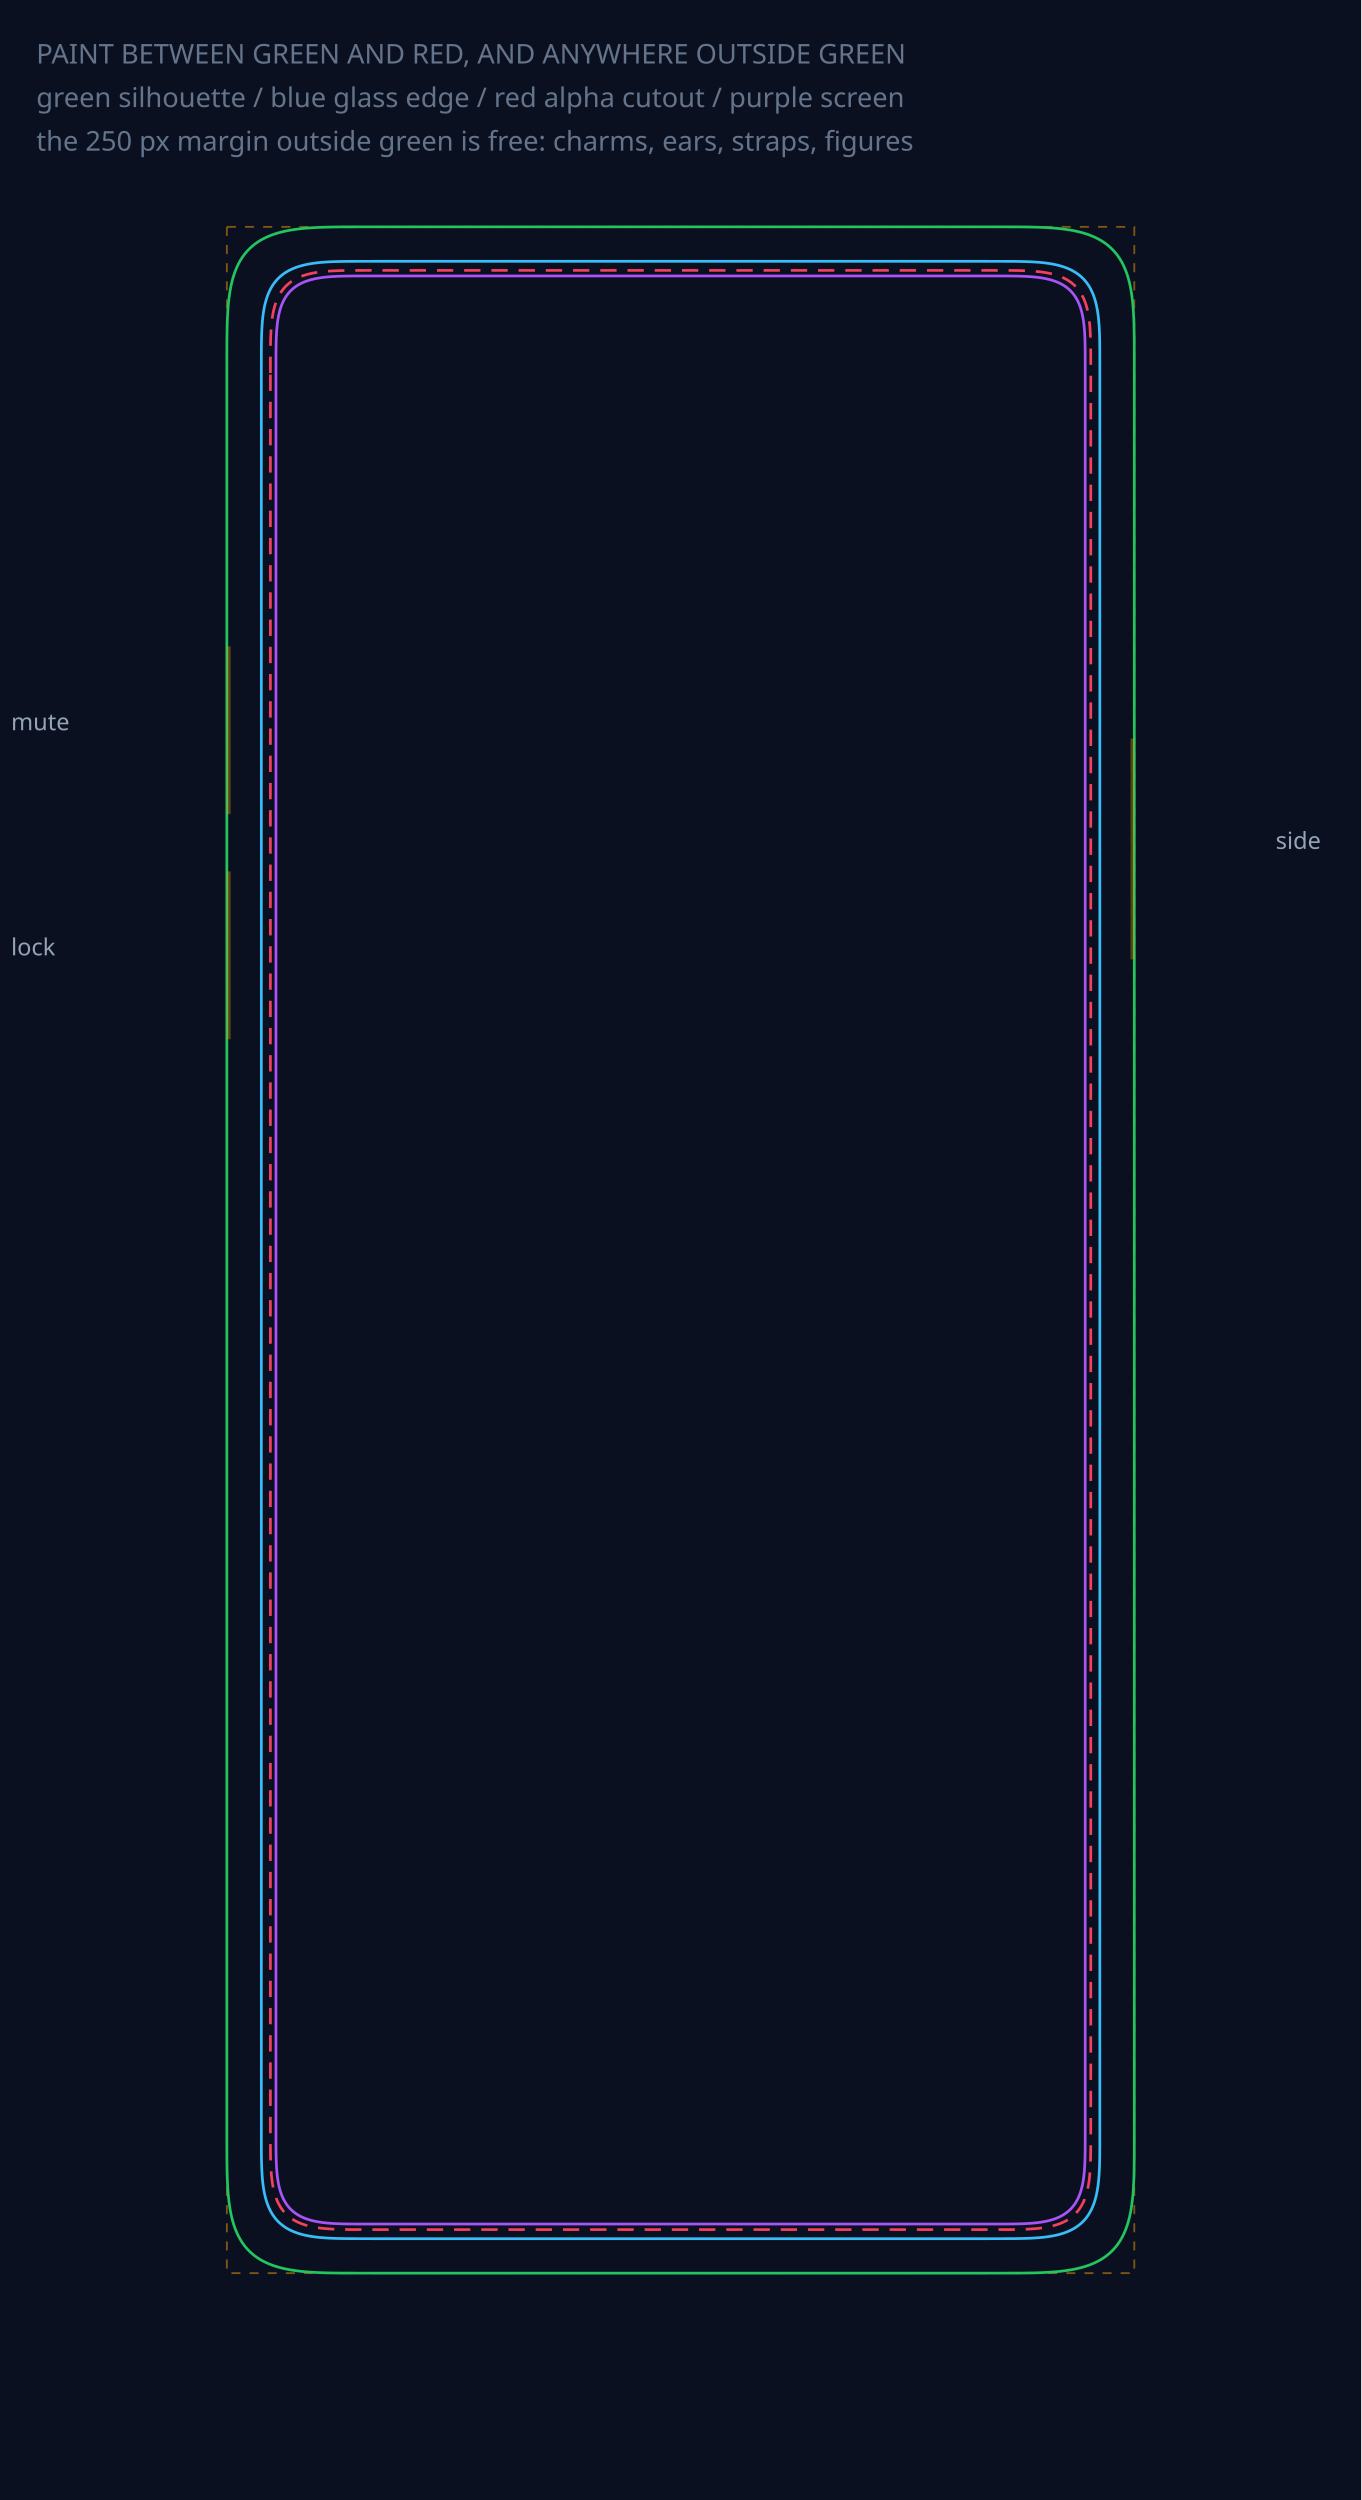
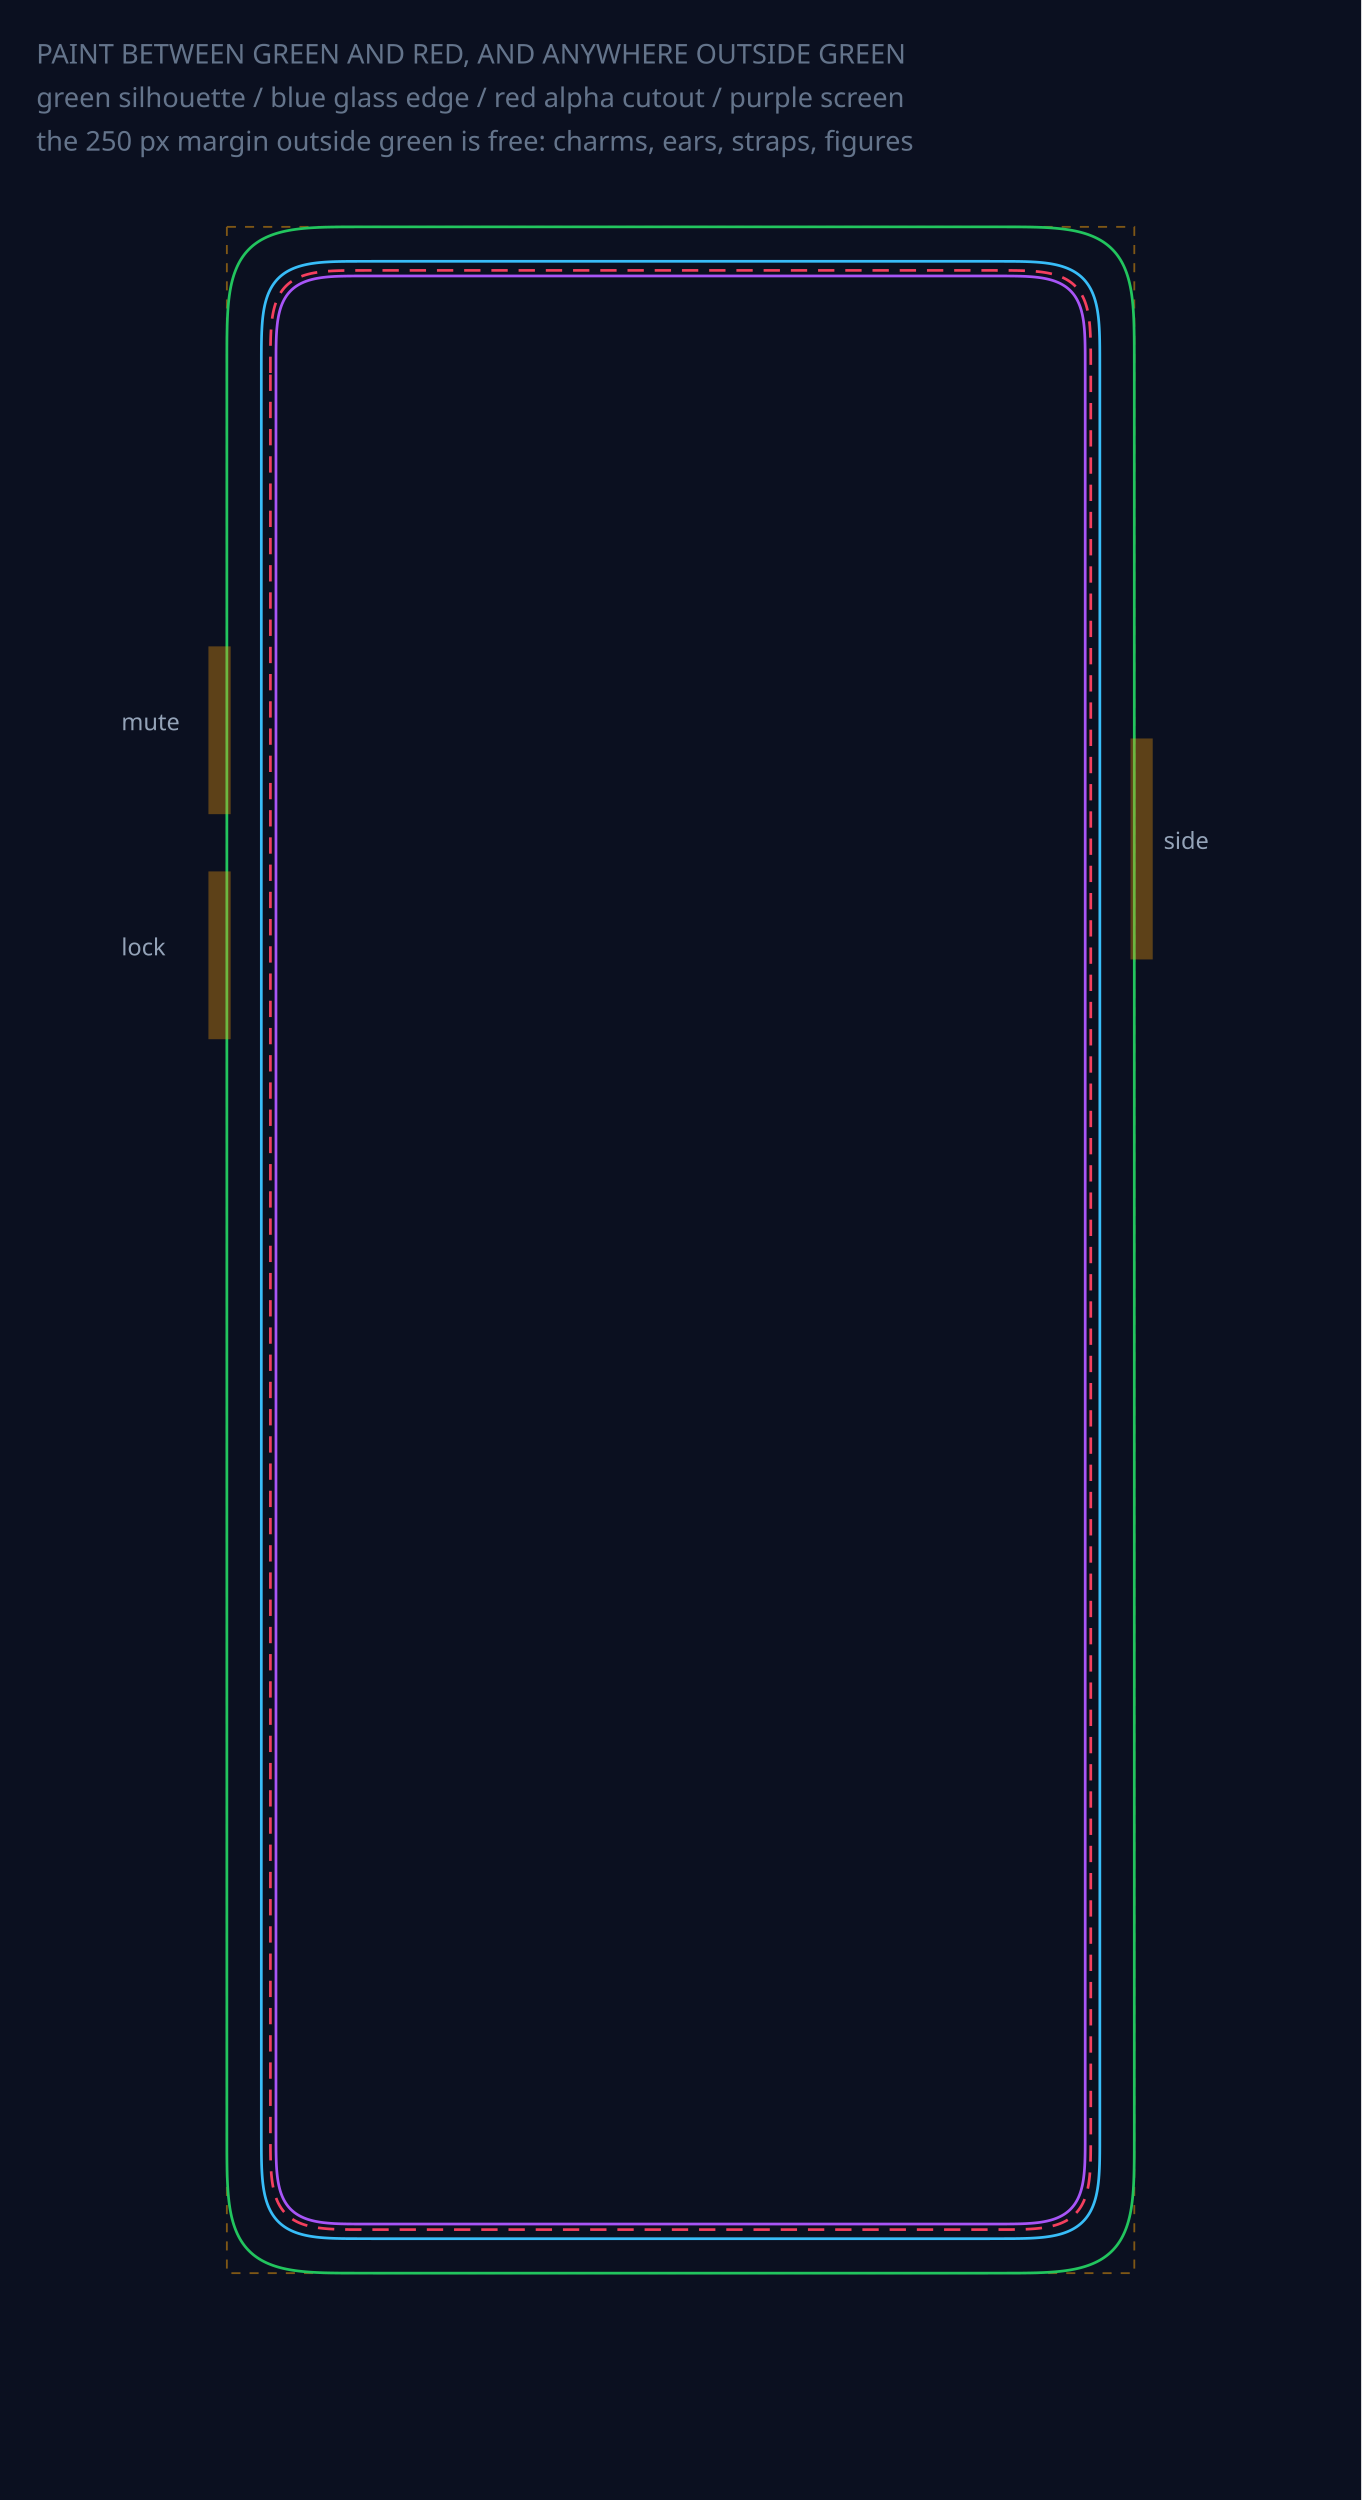
<svg xmlns="http://www.w3.org/2000/svg" width="1500" height="2755" viewBox="0 0 1500 2755">
  <style>
    .guide { fill: none; stroke-width: 3; }
    .body { stroke: #22c55e; }
    .glass { stroke: #38bdf8; }
    .cutout { stroke: #f43f5e; stroke-dasharray: 18 12; }
    .screen { stroke: #a855f7; }
    .button { fill: #f59e0b; fill-opacity: 0.35; }
    .overflow { fill: none; stroke: #f59e0b; stroke-width: 2; stroke-dasharray: 10 10; stroke-opacity: .5; }
    .tag { fill: #94a3b8; font: 26px sans-serif; }
    .note { fill: #64748b; font: 30px sans-serif; }
  </style>
  <rect width="100%" height="100%" fill="#0b1020" />
  <rect x="250" y="250" width="1000" height="2255" class="overflow" />
  <path class="guide body" d="M 250.00,411.08 L 250.02,383.52 L 250.09,372.75 L 250.21,364.59 L 250.37,357.78 L 250.58,351.83 L 250.83,346.49 L 251.13,341.62 L 251.48,337.11 L 251.88,332.91 L 252.32,328.96 L 252.81,325.23 L 253.34,321.70 L 253.92,318.34 L 254.55,315.13 L 255.23,312.07 L 255.96,309.13 L 256.74,306.31 L 257.56,303.60 L 258.43,301.00 L 259.36,298.49 L 260.33,296.07 L 261.35,293.74 L 262.43,291.49 L 263.55,289.32 L 264.73,287.23 L 265.96,285.21 L 267.25,283.26 L 268.59,281.38 L 269.98,279.57 L 271.43,277.82 L 272.94,276.13 L 274.51,274.51 L 276.13,272.94 L 277.82,271.43 L 279.57,269.98 L 281.38,268.59 L 283.26,267.25 L 285.21,265.96 L 287.23,264.73 L 289.32,263.55 L 291.49,262.43 L 293.74,261.35 L 296.07,260.33 L 298.49,259.36 L 301.00,258.43 L 303.60,257.56 L 306.31,256.74 L 309.13,255.96 L 312.07,255.23 L 315.13,254.55 L 318.34,253.92 L 321.70,253.34 L 325.23,252.81 L 328.96,252.32 L 332.91,251.88 L 337.11,251.48 L 341.62,251.13 L 346.49,250.83 L 351.83,250.58 L 357.78,250.37 L 364.59,250.21 L 372.75,250.09 L 383.52,250.02 L 411.08,250.00 L 1088.92,250.00 L 1116.48,250.02 L 1127.25,250.09 L 1135.41,250.21 L 1142.22,250.37 L 1148.17,250.58 L 1153.51,250.83 L 1158.38,251.13 L 1162.89,251.48 L 1167.09,251.88 L 1171.04,252.32 L 1174.77,252.81 L 1178.30,253.34 L 1181.66,253.92 L 1184.87,254.55 L 1187.93,255.23 L 1190.87,255.96 L 1193.69,256.74 L 1196.40,257.56 L 1199.00,258.43 L 1201.51,259.36 L 1203.93,260.33 L 1206.26,261.35 L 1208.51,262.43 L 1210.68,263.55 L 1212.77,264.73 L 1214.79,265.96 L 1216.74,267.25 L 1218.62,268.59 L 1220.43,269.98 L 1222.18,271.43 L 1223.87,272.94 L 1225.49,274.51 L 1227.06,276.13 L 1228.57,277.82 L 1230.02,279.57 L 1231.41,281.38 L 1232.75,283.26 L 1234.04,285.21 L 1235.27,287.23 L 1236.45,289.32 L 1237.57,291.49 L 1238.65,293.74 L 1239.67,296.07 L 1240.64,298.49 L 1241.57,301.00 L 1242.44,303.60 L 1243.26,306.31 L 1244.04,309.13 L 1244.77,312.07 L 1245.45,315.13 L 1246.08,318.34 L 1246.66,321.70 L 1247.19,325.23 L 1247.68,328.96 L 1248.12,332.91 L 1248.52,337.11 L 1248.87,341.62 L 1249.17,346.49 L 1249.42,351.83 L 1249.63,357.78 L 1249.79,364.59 L 1249.91,372.75 L 1249.98,383.52 L 1250.00,411.08 L 1250.00,2343.92 L 1249.98,2371.48 L 1249.91,2382.25 L 1249.79,2390.41 L 1249.63,2397.22 L 1249.42,2403.17 L 1249.17,2408.51 L 1248.87,2413.38 L 1248.52,2417.89 L 1248.12,2422.09 L 1247.68,2426.04 L 1247.19,2429.77 L 1246.66,2433.30 L 1246.08,2436.66 L 1245.45,2439.87 L 1244.77,2442.93 L 1244.04,2445.87 L 1243.26,2448.69 L 1242.44,2451.40 L 1241.57,2454.00 L 1240.64,2456.51 L 1239.67,2458.93 L 1238.65,2461.26 L 1237.57,2463.51 L 1236.45,2465.68 L 1235.27,2467.77 L 1234.04,2469.79 L 1232.75,2471.74 L 1231.41,2473.62 L 1230.02,2475.43 L 1228.57,2477.18 L 1227.06,2478.87 L 1225.49,2480.49 L 1223.87,2482.06 L 1222.18,2483.57 L 1220.43,2485.02 L 1218.62,2486.41 L 1216.74,2487.75 L 1214.79,2489.04 L 1212.77,2490.27 L 1210.68,2491.45 L 1208.51,2492.57 L 1206.26,2493.65 L 1203.93,2494.67 L 1201.51,2495.64 L 1199.00,2496.57 L 1196.40,2497.44 L 1193.69,2498.26 L 1190.87,2499.04 L 1187.93,2499.77 L 1184.87,2500.45 L 1181.66,2501.08 L 1178.30,2501.66 L 1174.77,2502.19 L 1171.04,2502.68 L 1167.09,2503.12 L 1162.89,2503.52 L 1158.38,2503.87 L 1153.51,2504.17 L 1148.17,2504.42 L 1142.22,2504.63 L 1135.41,2504.79 L 1127.25,2504.91 L 1116.48,2504.98 L 1088.92,2505.00 L 411.08,2505.00 L 383.52,2504.98 L 372.75,2504.91 L 364.59,2504.79 L 357.78,2504.63 L 351.83,2504.42 L 346.49,2504.17 L 341.62,2503.87 L 337.11,2503.52 L 332.91,2503.12 L 328.96,2502.68 L 325.23,2502.19 L 321.70,2501.66 L 318.34,2501.08 L 315.13,2500.45 L 312.07,2499.77 L 309.13,2499.04 L 306.31,2498.26 L 303.60,2497.44 L 301.00,2496.57 L 298.49,2495.64 L 296.07,2494.67 L 293.74,2493.65 L 291.49,2492.57 L 289.32,2491.45 L 287.23,2490.27 L 285.21,2489.04 L 283.26,2487.75 L 281.38,2486.41 L 279.57,2485.02 L 277.82,2483.57 L 276.13,2482.06 L 274.51,2480.49 L 272.94,2478.87 L 271.43,2477.18 L 269.98,2475.43 L 268.59,2473.62 L 267.25,2471.74 L 265.96,2469.79 L 264.73,2467.77 L 263.55,2465.68 L 262.43,2463.51 L 261.35,2461.26 L 260.33,2458.93 L 259.36,2456.51 L 258.43,2454.00 L 257.56,2451.40 L 256.74,2448.69 L 255.96,2445.87 L 255.23,2442.93 L 254.55,2439.87 L 253.92,2436.66 L 253.34,2433.30 L 252.81,2429.77 L 252.32,2426.04 L 251.88,2422.09 L 251.48,2417.89 L 251.13,2413.38 L 250.83,2408.51 L 250.58,2403.17 L 250.37,2397.22 L 250.21,2390.41 L 250.09,2382.25 L 250.02,2371.48 L 250.00,2343.92 Z" />
  <path class="guide glass" d="M 287.98,411.08 L 288.00,390.02 L 288.05,381.78 L 288.14,375.55 L 288.26,370.35 L 288.42,365.80 L 288.62,361.72 L 288.85,358.00 L 289.11,354.55 L 289.41,351.34 L 289.75,348.32 L 290.13,345.48 L 290.53,342.78 L 290.98,340.21 L 291.46,337.76 L 291.98,335.41 L 292.54,333.17 L 293.13,331.01 L 293.76,328.94 L 294.43,326.95 L 295.13,325.04 L 295.87,323.19 L 296.66,321.41 L 297.48,319.69 L 298.34,318.03 L 299.24,316.43 L 300.18,314.89 L 301.16,313.40 L 302.19,311.97 L 303.25,310.58 L 304.36,309.24 L 305.51,307.95 L 306.71,306.71 L 307.95,305.51 L 309.24,304.36 L 310.58,303.25 L 311.97,302.19 L 313.40,301.16 L 314.89,300.18 L 316.43,299.24 L 318.03,298.34 L 319.69,297.48 L 321.41,296.66 L 323.19,295.87 L 325.04,295.13 L 326.95,294.43 L 328.94,293.76 L 331.01,293.13 L 333.17,292.54 L 335.41,291.98 L 337.76,291.46 L 340.21,290.98 L 342.78,290.53 L 345.48,290.13 L 348.32,289.75 L 351.34,289.41 L 354.55,289.11 L 358.00,288.85 L 361.72,288.62 L 365.80,288.42 L 370.35,288.26 L 375.55,288.14 L 381.78,288.05 L 390.02,288.00 L 411.08,287.98 L 1088.92,287.98 L 1109.98,288.00 L 1118.22,288.05 L 1124.45,288.14 L 1129.65,288.26 L 1134.20,288.42 L 1138.28,288.62 L 1142.00,288.85 L 1145.45,289.11 L 1148.66,289.41 L 1151.68,289.75 L 1154.52,290.13 L 1157.22,290.53 L 1159.79,290.98 L 1162.24,291.46 L 1164.59,291.98 L 1166.83,292.54 L 1168.99,293.13 L 1171.06,293.76 L 1173.05,294.43 L 1174.96,295.13 L 1176.81,295.87 L 1178.59,296.66 L 1180.31,297.48 L 1181.97,298.34 L 1183.57,299.24 L 1185.11,300.18 L 1186.60,301.16 L 1188.03,302.19 L 1189.42,303.25 L 1190.76,304.36 L 1192.05,305.51 L 1193.29,306.71 L 1194.49,307.95 L 1195.64,309.24 L 1196.75,310.58 L 1197.81,311.97 L 1198.84,313.40 L 1199.82,314.89 L 1200.76,316.43 L 1201.66,318.03 L 1202.52,319.69 L 1203.34,321.41 L 1204.13,323.19 L 1204.87,325.04 L 1205.57,326.95 L 1206.24,328.94 L 1206.87,331.01 L 1207.46,333.17 L 1208.02,335.41 L 1208.54,337.76 L 1209.02,340.21 L 1209.47,342.78 L 1209.87,345.48 L 1210.25,348.32 L 1210.59,351.34 L 1210.89,354.55 L 1211.15,358.00 L 1211.38,361.72 L 1211.58,365.80 L 1211.74,370.35 L 1211.86,375.55 L 1211.95,381.78 L 1212.00,390.02 L 1212.02,411.08 L 1212.02,2343.92 L 1212.00,2364.98 L 1211.95,2373.22 L 1211.86,2379.45 L 1211.74,2384.65 L 1211.58,2389.20 L 1211.38,2393.28 L 1211.15,2397.00 L 1210.89,2400.45 L 1210.59,2403.66 L 1210.25,2406.68 L 1209.87,2409.52 L 1209.47,2412.22 L 1209.02,2414.79 L 1208.54,2417.24 L 1208.02,2419.59 L 1207.46,2421.83 L 1206.87,2423.99 L 1206.24,2426.06 L 1205.57,2428.05 L 1204.87,2429.96 L 1204.13,2431.81 L 1203.34,2433.59 L 1202.52,2435.31 L 1201.66,2436.97 L 1200.76,2438.57 L 1199.82,2440.11 L 1198.84,2441.60 L 1197.81,2443.03 L 1196.75,2444.42 L 1195.64,2445.76 L 1194.49,2447.05 L 1193.29,2448.29 L 1192.05,2449.49 L 1190.76,2450.64 L 1189.42,2451.75 L 1188.03,2452.81 L 1186.60,2453.84 L 1185.11,2454.82 L 1183.57,2455.76 L 1181.97,2456.66 L 1180.31,2457.52 L 1178.59,2458.34 L 1176.81,2459.13 L 1174.96,2459.87 L 1173.05,2460.57 L 1171.06,2461.24 L 1168.99,2461.87 L 1166.83,2462.46 L 1164.59,2463.02 L 1162.24,2463.54 L 1159.79,2464.02 L 1157.22,2464.47 L 1154.52,2464.87 L 1151.68,2465.25 L 1148.66,2465.59 L 1145.45,2465.89 L 1142.00,2466.15 L 1138.28,2466.38 L 1134.20,2466.58 L 1129.65,2466.74 L 1124.45,2466.86 L 1118.22,2466.95 L 1109.98,2467.00 L 1088.92,2467.02 L 411.08,2467.02 L 390.02,2467.00 L 381.78,2466.95 L 375.55,2466.86 L 370.35,2466.74 L 365.80,2466.58 L 361.72,2466.38 L 358.00,2466.15 L 354.55,2465.89 L 351.34,2465.59 L 348.32,2465.25 L 345.48,2464.87 L 342.78,2464.47 L 340.21,2464.02 L 337.76,2463.54 L 335.41,2463.02 L 333.17,2462.46 L 331.01,2461.87 L 328.94,2461.24 L 326.95,2460.57 L 325.04,2459.87 L 323.19,2459.13 L 321.41,2458.34 L 319.69,2457.52 L 318.03,2456.66 L 316.43,2455.76 L 314.89,2454.82 L 313.40,2453.84 L 311.97,2452.81 L 310.58,2451.75 L 309.24,2450.64 L 307.95,2449.49 L 306.71,2448.29 L 305.51,2447.05 L 304.36,2445.76 L 303.25,2444.42 L 302.19,2443.03 L 301.16,2441.60 L 300.18,2440.11 L 299.24,2438.57 L 298.34,2436.97 L 297.48,2435.31 L 296.66,2433.59 L 295.87,2431.81 L 295.13,2429.96 L 294.43,2428.05 L 293.76,2426.06 L 293.13,2423.99 L 292.54,2421.83 L 291.98,2419.59 L 291.46,2417.24 L 290.98,2414.79 L 290.53,2412.22 L 290.13,2409.52 L 289.75,2406.68 L 289.41,2403.66 L 289.11,2400.45 L 288.85,2397.00 L 288.62,2393.28 L 288.42,2389.20 L 288.26,2384.65 L 288.14,2379.45 L 288.05,2373.22 L 288.00,2364.98 L 287.98,2343.92 Z" />
  <path class="guide cutout" d="M 297.98,411.08 L 298.00,391.73 L 298.05,384.16 L 298.13,378.44 L 298.24,373.66 L 298.39,369.48 L 298.57,365.73 L 298.78,362.31 L 299.02,359.14 L 299.30,356.19 L 299.61,353.42 L 299.95,350.80 L 300.33,348.32 L 300.74,345.96 L 301.18,343.71 L 301.66,341.56 L 302.17,339.50 L 302.71,337.52 L 303.29,335.62 L 303.90,333.79 L 304.55,332.03 L 305.23,330.33 L 305.95,328.69 L 306.71,327.11 L 307.50,325.59 L 308.32,324.12 L 309.19,322.71 L 310.09,321.34 L 311.03,320.02 L 312.01,318.74 L 313.03,317.51 L 314.09,316.33 L 315.19,315.19 L 316.33,314.09 L 317.51,313.03 L 318.74,312.01 L 320.02,311.03 L 321.34,310.09 L 322.71,309.19 L 324.12,308.32 L 325.59,307.50 L 327.11,306.71 L 328.69,305.95 L 330.33,305.23 L 332.03,304.55 L 333.79,303.90 L 335.62,303.29 L 337.52,302.71 L 339.50,302.17 L 341.56,301.66 L 343.71,301.18 L 345.96,300.74 L 348.32,300.33 L 350.80,299.95 L 353.42,299.61 L 356.19,299.30 L 359.14,299.02 L 362.31,298.78 L 365.73,298.57 L 369.48,298.39 L 373.66,298.24 L 378.44,298.13 L 384.16,298.05 L 391.73,298.00 L 411.08,297.98 L 1088.92,297.98 L 1108.27,298.00 L 1115.84,298.05 L 1121.56,298.13 L 1126.34,298.24 L 1130.52,298.39 L 1134.27,298.57 L 1137.69,298.78 L 1140.86,299.02 L 1143.81,299.30 L 1146.58,299.61 L 1149.20,299.95 L 1151.68,300.33 L 1154.04,300.74 L 1156.29,301.18 L 1158.44,301.66 L 1160.50,302.17 L 1162.48,302.71 L 1164.38,303.29 L 1166.21,303.90 L 1167.97,304.55 L 1169.67,305.23 L 1171.31,305.95 L 1172.89,306.71 L 1174.41,307.50 L 1175.88,308.32 L 1177.29,309.19 L 1178.66,310.09 L 1179.98,311.03 L 1181.26,312.01 L 1182.49,313.03 L 1183.67,314.09 L 1184.81,315.19 L 1185.91,316.33 L 1186.97,317.51 L 1187.99,318.74 L 1188.97,320.02 L 1189.91,321.34 L 1190.81,322.71 L 1191.68,324.12 L 1192.50,325.59 L 1193.29,327.11 L 1194.05,328.69 L 1194.77,330.33 L 1195.45,332.03 L 1196.10,333.79 L 1196.71,335.62 L 1197.29,337.52 L 1197.83,339.50 L 1198.34,341.56 L 1198.82,343.71 L 1199.26,345.96 L 1199.67,348.32 L 1200.05,350.80 L 1200.39,353.42 L 1200.70,356.19 L 1200.98,359.14 L 1201.22,362.31 L 1201.43,365.73 L 1201.61,369.48 L 1201.76,373.66 L 1201.87,378.44 L 1201.95,384.16 L 1202.00,391.73 L 1202.02,411.08 L 1202.02,2343.92 L 1202.00,2363.27 L 1201.95,2370.84 L 1201.87,2376.56 L 1201.76,2381.34 L 1201.61,2385.52 L 1201.43,2389.27 L 1201.22,2392.69 L 1200.98,2395.86 L 1200.70,2398.81 L 1200.39,2401.58 L 1200.05,2404.20 L 1199.67,2406.68 L 1199.26,2409.04 L 1198.82,2411.29 L 1198.34,2413.44 L 1197.83,2415.50 L 1197.29,2417.48 L 1196.71,2419.38 L 1196.10,2421.21 L 1195.45,2422.97 L 1194.77,2424.67 L 1194.05,2426.31 L 1193.29,2427.89 L 1192.50,2429.41 L 1191.68,2430.88 L 1190.81,2432.29 L 1189.91,2433.66 L 1188.97,2434.98 L 1187.99,2436.26 L 1186.97,2437.49 L 1185.91,2438.67 L 1184.81,2439.81 L 1183.67,2440.91 L 1182.49,2441.97 L 1181.26,2442.99 L 1179.98,2443.97 L 1178.66,2444.91 L 1177.29,2445.81 L 1175.88,2446.68 L 1174.41,2447.50 L 1172.89,2448.29 L 1171.31,2449.05 L 1169.67,2449.77 L 1167.97,2450.45 L 1166.21,2451.10 L 1164.38,2451.71 L 1162.48,2452.29 L 1160.50,2452.83 L 1158.44,2453.34 L 1156.29,2453.82 L 1154.04,2454.26 L 1151.68,2454.67 L 1149.20,2455.05 L 1146.58,2455.39 L 1143.81,2455.70 L 1140.86,2455.98 L 1137.69,2456.22 L 1134.27,2456.43 L 1130.52,2456.61 L 1126.34,2456.76 L 1121.56,2456.87 L 1115.84,2456.95 L 1108.27,2457.00 L 1088.92,2457.02 L 411.08,2457.02 L 391.73,2457.00 L 384.16,2456.95 L 378.44,2456.87 L 373.66,2456.76 L 369.48,2456.61 L 365.73,2456.43 L 362.31,2456.22 L 359.14,2455.98 L 356.19,2455.70 L 353.42,2455.39 L 350.80,2455.05 L 348.32,2454.67 L 345.96,2454.26 L 343.71,2453.82 L 341.56,2453.34 L 339.50,2452.83 L 337.52,2452.29 L 335.62,2451.71 L 333.79,2451.10 L 332.03,2450.45 L 330.33,2449.77 L 328.69,2449.05 L 327.11,2448.29 L 325.59,2447.50 L 324.12,2446.68 L 322.71,2445.81 L 321.34,2444.91 L 320.02,2443.97 L 318.74,2442.99 L 317.51,2441.97 L 316.33,2440.91 L 315.19,2439.81 L 314.09,2438.67 L 313.03,2437.49 L 312.01,2436.26 L 311.03,2434.98 L 310.09,2433.66 L 309.19,2432.29 L 308.32,2430.88 L 307.50,2429.41 L 306.71,2427.89 L 305.95,2426.31 L 305.23,2424.67 L 304.55,2422.97 L 303.90,2421.21 L 303.29,2419.38 L 302.71,2417.48 L 302.17,2415.50 L 301.66,2413.44 L 301.18,2411.29 L 300.74,2409.04 L 300.33,2406.68 L 299.95,2404.20 L 299.61,2401.58 L 299.30,2398.81 L 299.02,2395.86 L 298.78,2392.69 L 298.57,2389.27 L 298.39,2385.52 L 298.24,2381.34 L 298.13,2376.56 L 298.05,2370.84 L 298.00,2363.27 L 297.98,2343.92 Z" />
  <path class="guide screen" d="M 304.11,411.08 L 304.13,392.78 L 304.17,385.62 L 304.25,380.21 L 304.36,375.69 L 304.49,371.74 L 304.66,368.19 L 304.86,364.95 L 305.09,361.96 L 305.36,359.17 L 305.65,356.55 L 305.97,354.07 L 306.33,351.73 L 306.72,349.49 L 307.13,347.36 L 307.59,345.33 L 308.07,343.38 L 308.58,341.51 L 309.13,339.71 L 309.71,337.98 L 310.32,336.31 L 310.97,334.71 L 311.65,333.16 L 312.36,331.67 L 313.11,330.23 L 313.89,328.84 L 314.71,327.50 L 315.56,326.20 L 316.45,324.95 L 317.38,323.75 L 318.34,322.59 L 319.34,321.46 L 320.38,320.38 L 321.46,319.34 L 322.59,318.34 L 323.75,317.38 L 324.95,316.45 L 326.20,315.56 L 327.50,314.71 L 328.84,313.89 L 330.23,313.11 L 331.67,312.36 L 333.16,311.65 L 334.71,310.97 L 336.31,310.32 L 337.98,309.71 L 339.71,309.13 L 341.51,308.58 L 343.38,308.07 L 345.33,307.59 L 347.36,307.13 L 349.49,306.72 L 351.73,306.33 L 354.07,305.97 L 356.55,305.65 L 359.17,305.36 L 361.96,305.09 L 364.95,304.86 L 368.19,304.66 L 371.74,304.49 L 375.69,304.36 L 380.21,304.25 L 385.62,304.17 L 392.78,304.13 L 411.08,304.11 L 1088.92,304.11 L 1107.22,304.13 L 1114.38,304.17 L 1119.79,304.25 L 1124.31,304.36 L 1128.26,304.49 L 1131.81,304.66 L 1135.05,304.86 L 1138.04,305.09 L 1140.83,305.36 L 1143.45,305.65 L 1145.93,305.97 L 1148.27,306.33 L 1150.51,306.72 L 1152.64,307.13 L 1154.67,307.59 L 1156.62,308.07 L 1158.49,308.58 L 1160.29,309.13 L 1162.02,309.71 L 1163.69,310.32 L 1165.29,310.97 L 1166.84,311.65 L 1168.33,312.36 L 1169.77,313.11 L 1171.16,313.89 L 1172.50,314.71 L 1173.80,315.56 L 1175.05,316.45 L 1176.25,317.38 L 1177.41,318.34 L 1178.54,319.34 L 1179.62,320.38 L 1180.66,321.46 L 1181.66,322.59 L 1182.62,323.75 L 1183.55,324.95 L 1184.44,326.20 L 1185.29,327.50 L 1186.11,328.84 L 1186.89,330.23 L 1187.64,331.67 L 1188.35,333.16 L 1189.03,334.71 L 1189.68,336.31 L 1190.29,337.98 L 1190.87,339.71 L 1191.42,341.51 L 1191.93,343.38 L 1192.41,345.33 L 1192.87,347.36 L 1193.28,349.49 L 1193.67,351.73 L 1194.03,354.07 L 1194.35,356.55 L 1194.64,359.17 L 1194.91,361.96 L 1195.14,364.95 L 1195.34,368.19 L 1195.51,371.74 L 1195.64,375.69 L 1195.75,380.21 L 1195.83,385.62 L 1195.87,392.78 L 1195.89,411.08 L 1195.89,2343.92 L 1195.87,2362.22 L 1195.83,2369.38 L 1195.75,2374.79 L 1195.64,2379.31 L 1195.51,2383.26 L 1195.34,2386.81 L 1195.14,2390.05 L 1194.91,2393.04 L 1194.64,2395.83 L 1194.35,2398.45 L 1194.03,2400.93 L 1193.67,2403.27 L 1193.28,2405.51 L 1192.87,2407.64 L 1192.41,2409.67 L 1191.93,2411.62 L 1191.42,2413.49 L 1190.87,2415.29 L 1190.29,2417.02 L 1189.68,2418.69 L 1189.03,2420.29 L 1188.35,2421.84 L 1187.64,2423.33 L 1186.89,2424.77 L 1186.11,2426.16 L 1185.29,2427.50 L 1184.44,2428.80 L 1183.55,2430.05 L 1182.62,2431.25 L 1181.66,2432.41 L 1180.66,2433.54 L 1179.62,2434.62 L 1178.54,2435.66 L 1177.41,2436.66 L 1176.25,2437.62 L 1175.05,2438.55 L 1173.80,2439.44 L 1172.50,2440.29 L 1171.16,2441.11 L 1169.77,2441.89 L 1168.33,2442.64 L 1166.84,2443.35 L 1165.29,2444.03 L 1163.69,2444.68 L 1162.02,2445.29 L 1160.29,2445.87 L 1158.49,2446.42 L 1156.62,2446.93 L 1154.67,2447.41 L 1152.64,2447.87 L 1150.51,2448.28 L 1148.27,2448.67 L 1145.93,2449.03 L 1143.45,2449.35 L 1140.83,2449.64 L 1138.04,2449.91 L 1135.05,2450.14 L 1131.81,2450.34 L 1128.26,2450.51 L 1124.31,2450.64 L 1119.79,2450.75 L 1114.38,2450.83 L 1107.22,2450.87 L 1088.92,2450.89 L 411.08,2450.89 L 392.78,2450.87 L 385.62,2450.83 L 380.21,2450.75 L 375.69,2450.64 L 371.74,2450.51 L 368.19,2450.34 L 364.95,2450.14 L 361.96,2449.91 L 359.17,2449.64 L 356.55,2449.35 L 354.07,2449.03 L 351.73,2448.67 L 349.49,2448.28 L 347.36,2447.87 L 345.33,2447.41 L 343.38,2446.93 L 341.51,2446.42 L 339.71,2445.87 L 337.98,2445.29 L 336.31,2444.68 L 334.71,2444.03 L 333.16,2443.35 L 331.67,2442.64 L 330.23,2441.89 L 328.84,2441.11 L 327.50,2440.29 L 326.20,2439.44 L 324.95,2438.55 L 323.75,2437.62 L 322.59,2436.66 L 321.46,2435.66 L 320.38,2434.62 L 319.34,2433.54 L 318.34,2432.41 L 317.38,2431.25 L 316.45,2430.05 L 315.56,2428.80 L 314.71,2427.50 L 313.89,2426.16 L 313.11,2424.77 L 312.36,2423.33 L 311.65,2421.84 L 310.97,2420.29 L 310.32,2418.69 L 309.71,2417.02 L 309.13,2415.29 L 308.58,2413.49 L 308.07,2411.62 L 307.59,2409.67 L 307.13,2407.64 L 306.72,2405.51 L 306.33,2403.27 L 305.97,2400.93 L 305.65,2398.45 L 305.36,2395.83 L 305.09,2393.04 L 304.86,2390.05 L 304.66,2386.81 L 304.49,2383.26 L 304.36,2379.31 L 304.25,2374.79 L 304.17,2369.38 L 304.13,2362.22 L 304.11,2343.92 Z" />
-   <rect x="250.0" y="712.3" width="4.2" height="184.9" class="button" />
-   <text x="12.2" y="804.7" class="tag">mute</text>
-   <rect x="1245.8" y="813.8" width="4.2" height="243.5" class="button" />
-   <text x="1405.8" y="935.5" class="tag">side</text>
-   <rect x="250.0" y="960.3" width="4.2" height="184.9" class="button" />
-   <text x="12.2" y="1052.8" class="tag">lock</text>
+   <rect x="229.7" y="712.3" width="24.5" height="184.9" class="button" />
+   <text x="133.7" y="804.7" class="tag">mute</text>
+   <rect x="1245.8" y="813.8" width="24.5" height="243.5" class="button" />
+   <text x="1282.3" y="935.5" class="tag">side</text>
+   <rect x="229.7" y="960.3" width="24.5" height="184.9" class="button" />
+   <text x="133.7" y="1052.8" class="tag">lock</text>
  <text x="40" y="70" class="note">PAINT BETWEEN GREEN AND RED, AND ANYWHERE OUTSIDE GREEN</text>
  <text x="40" y="118" class="note">green silhouette / blue glass edge / red alpha cutout / purple screen</text>
  <text x="40" y="166" class="note">the 250 px margin outside green is free: charms, ears, straps, figures</text>
</svg>
